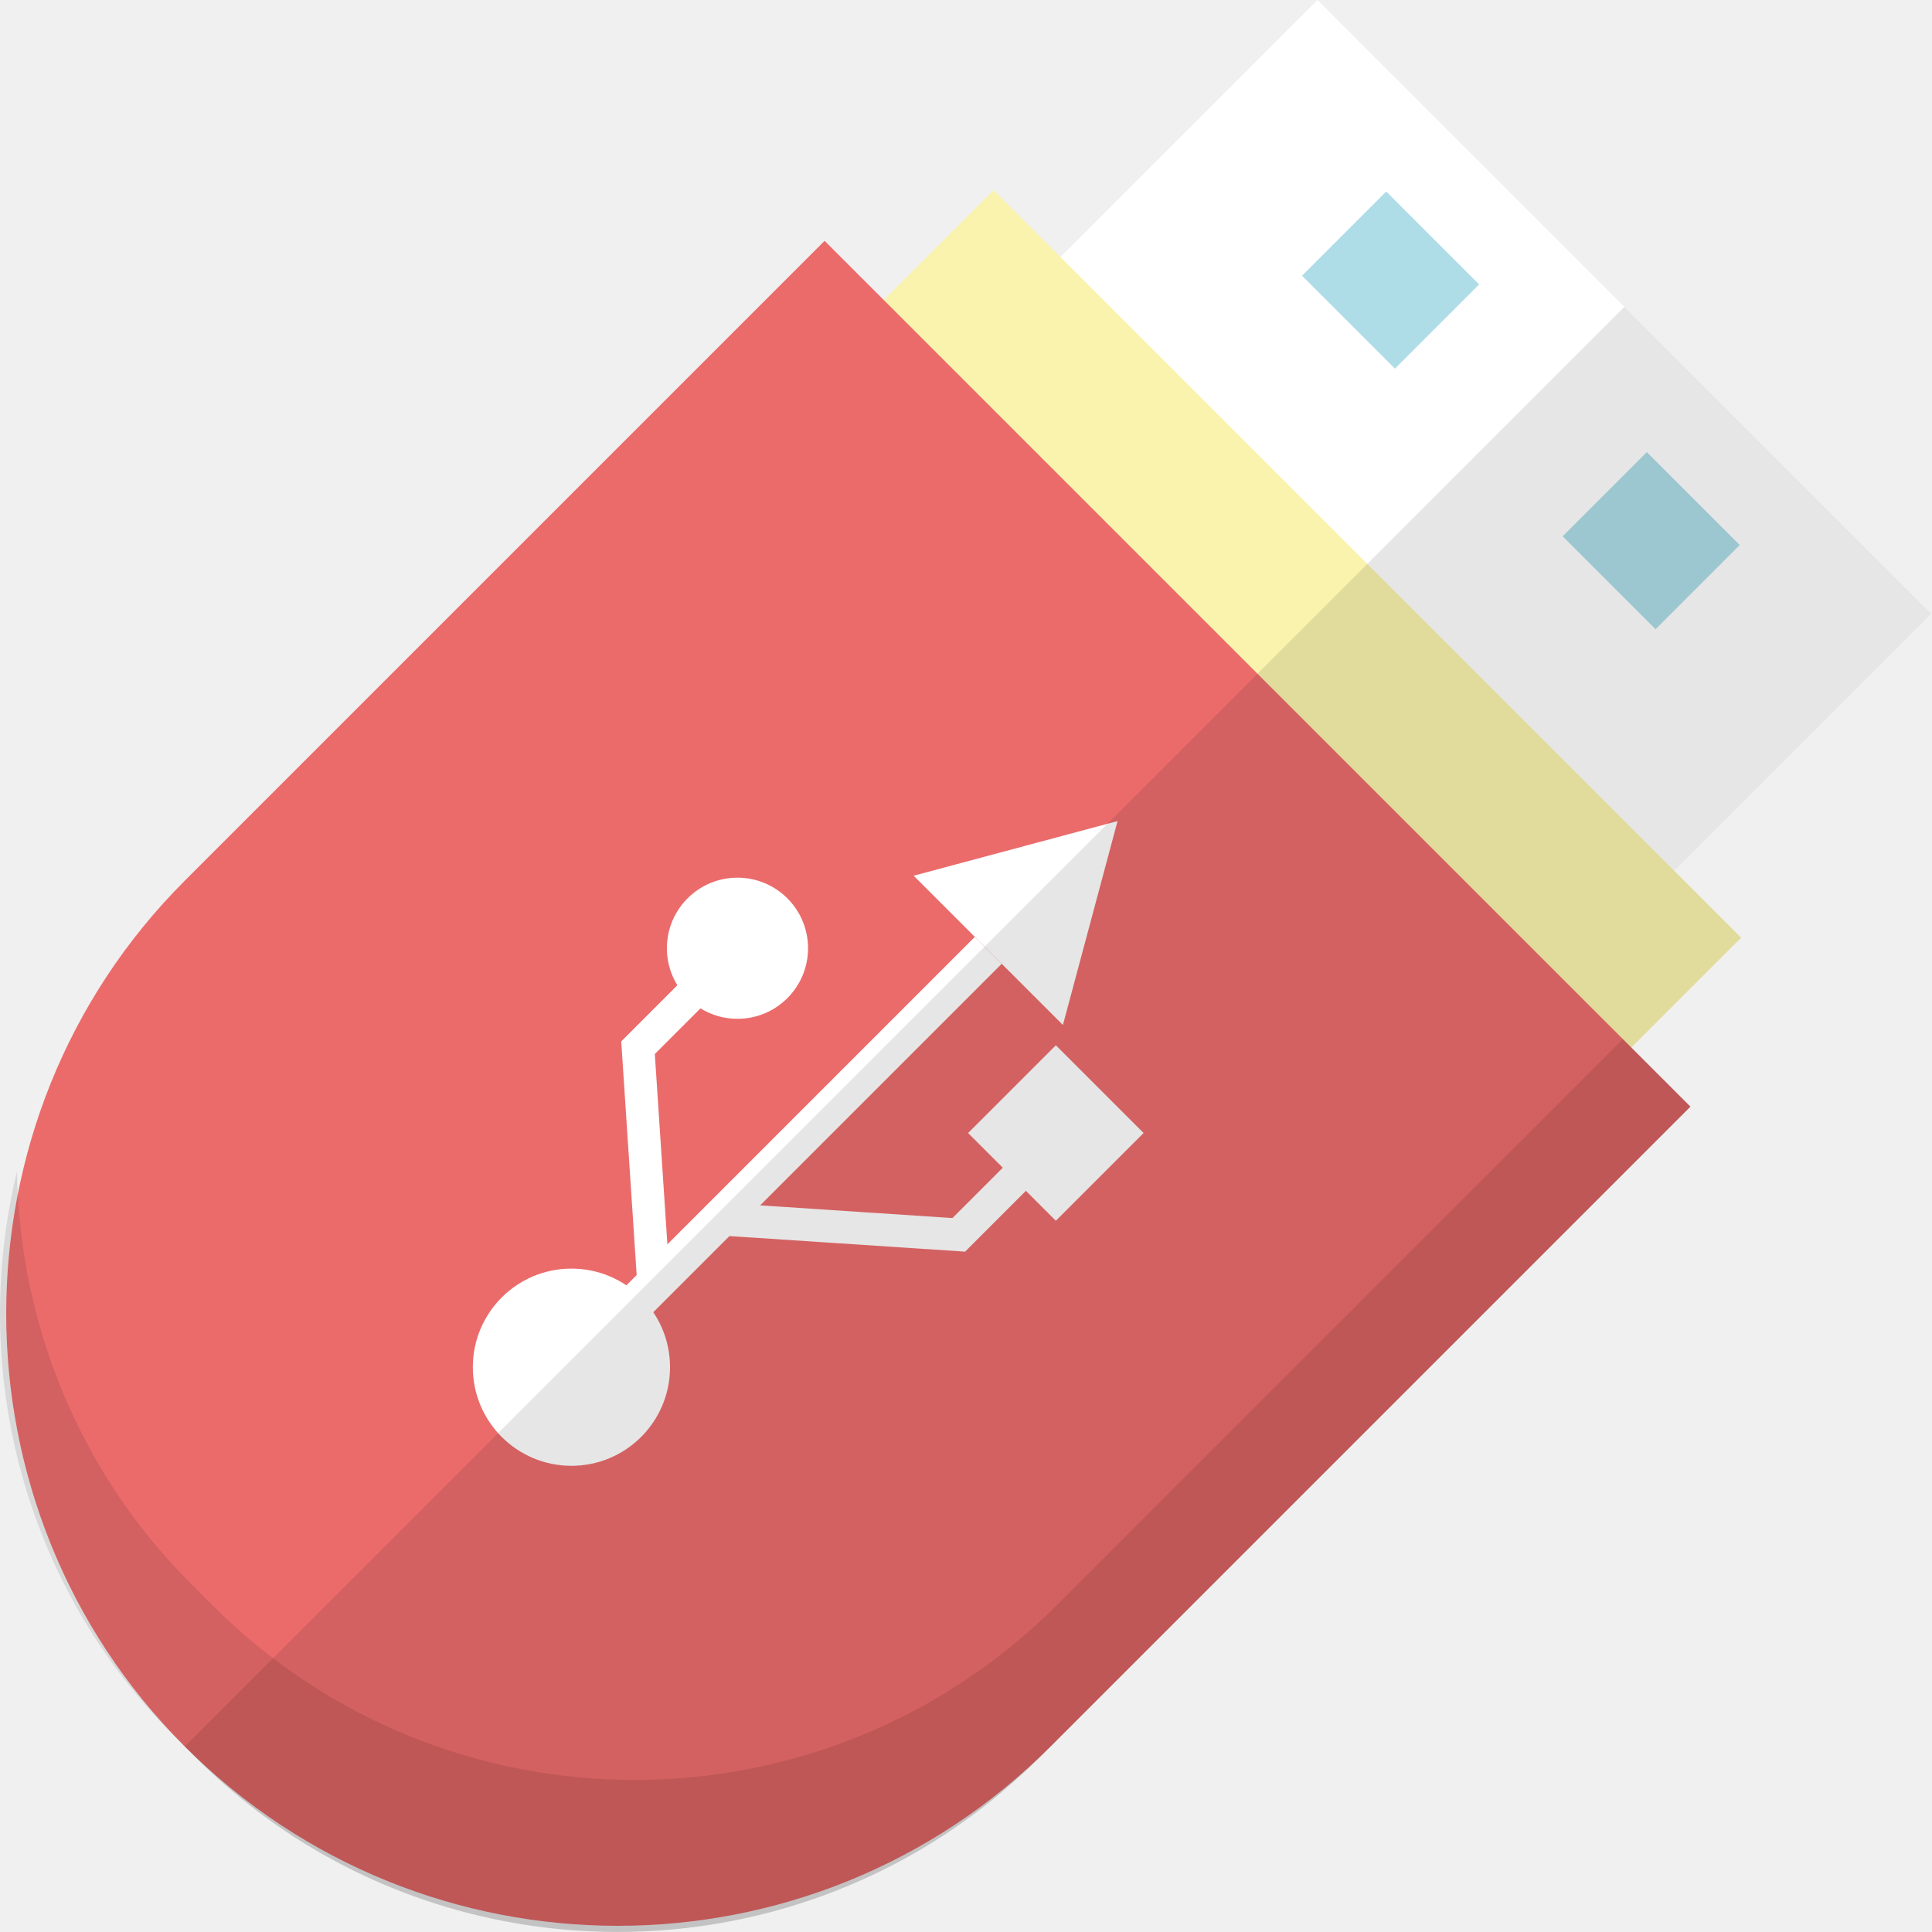
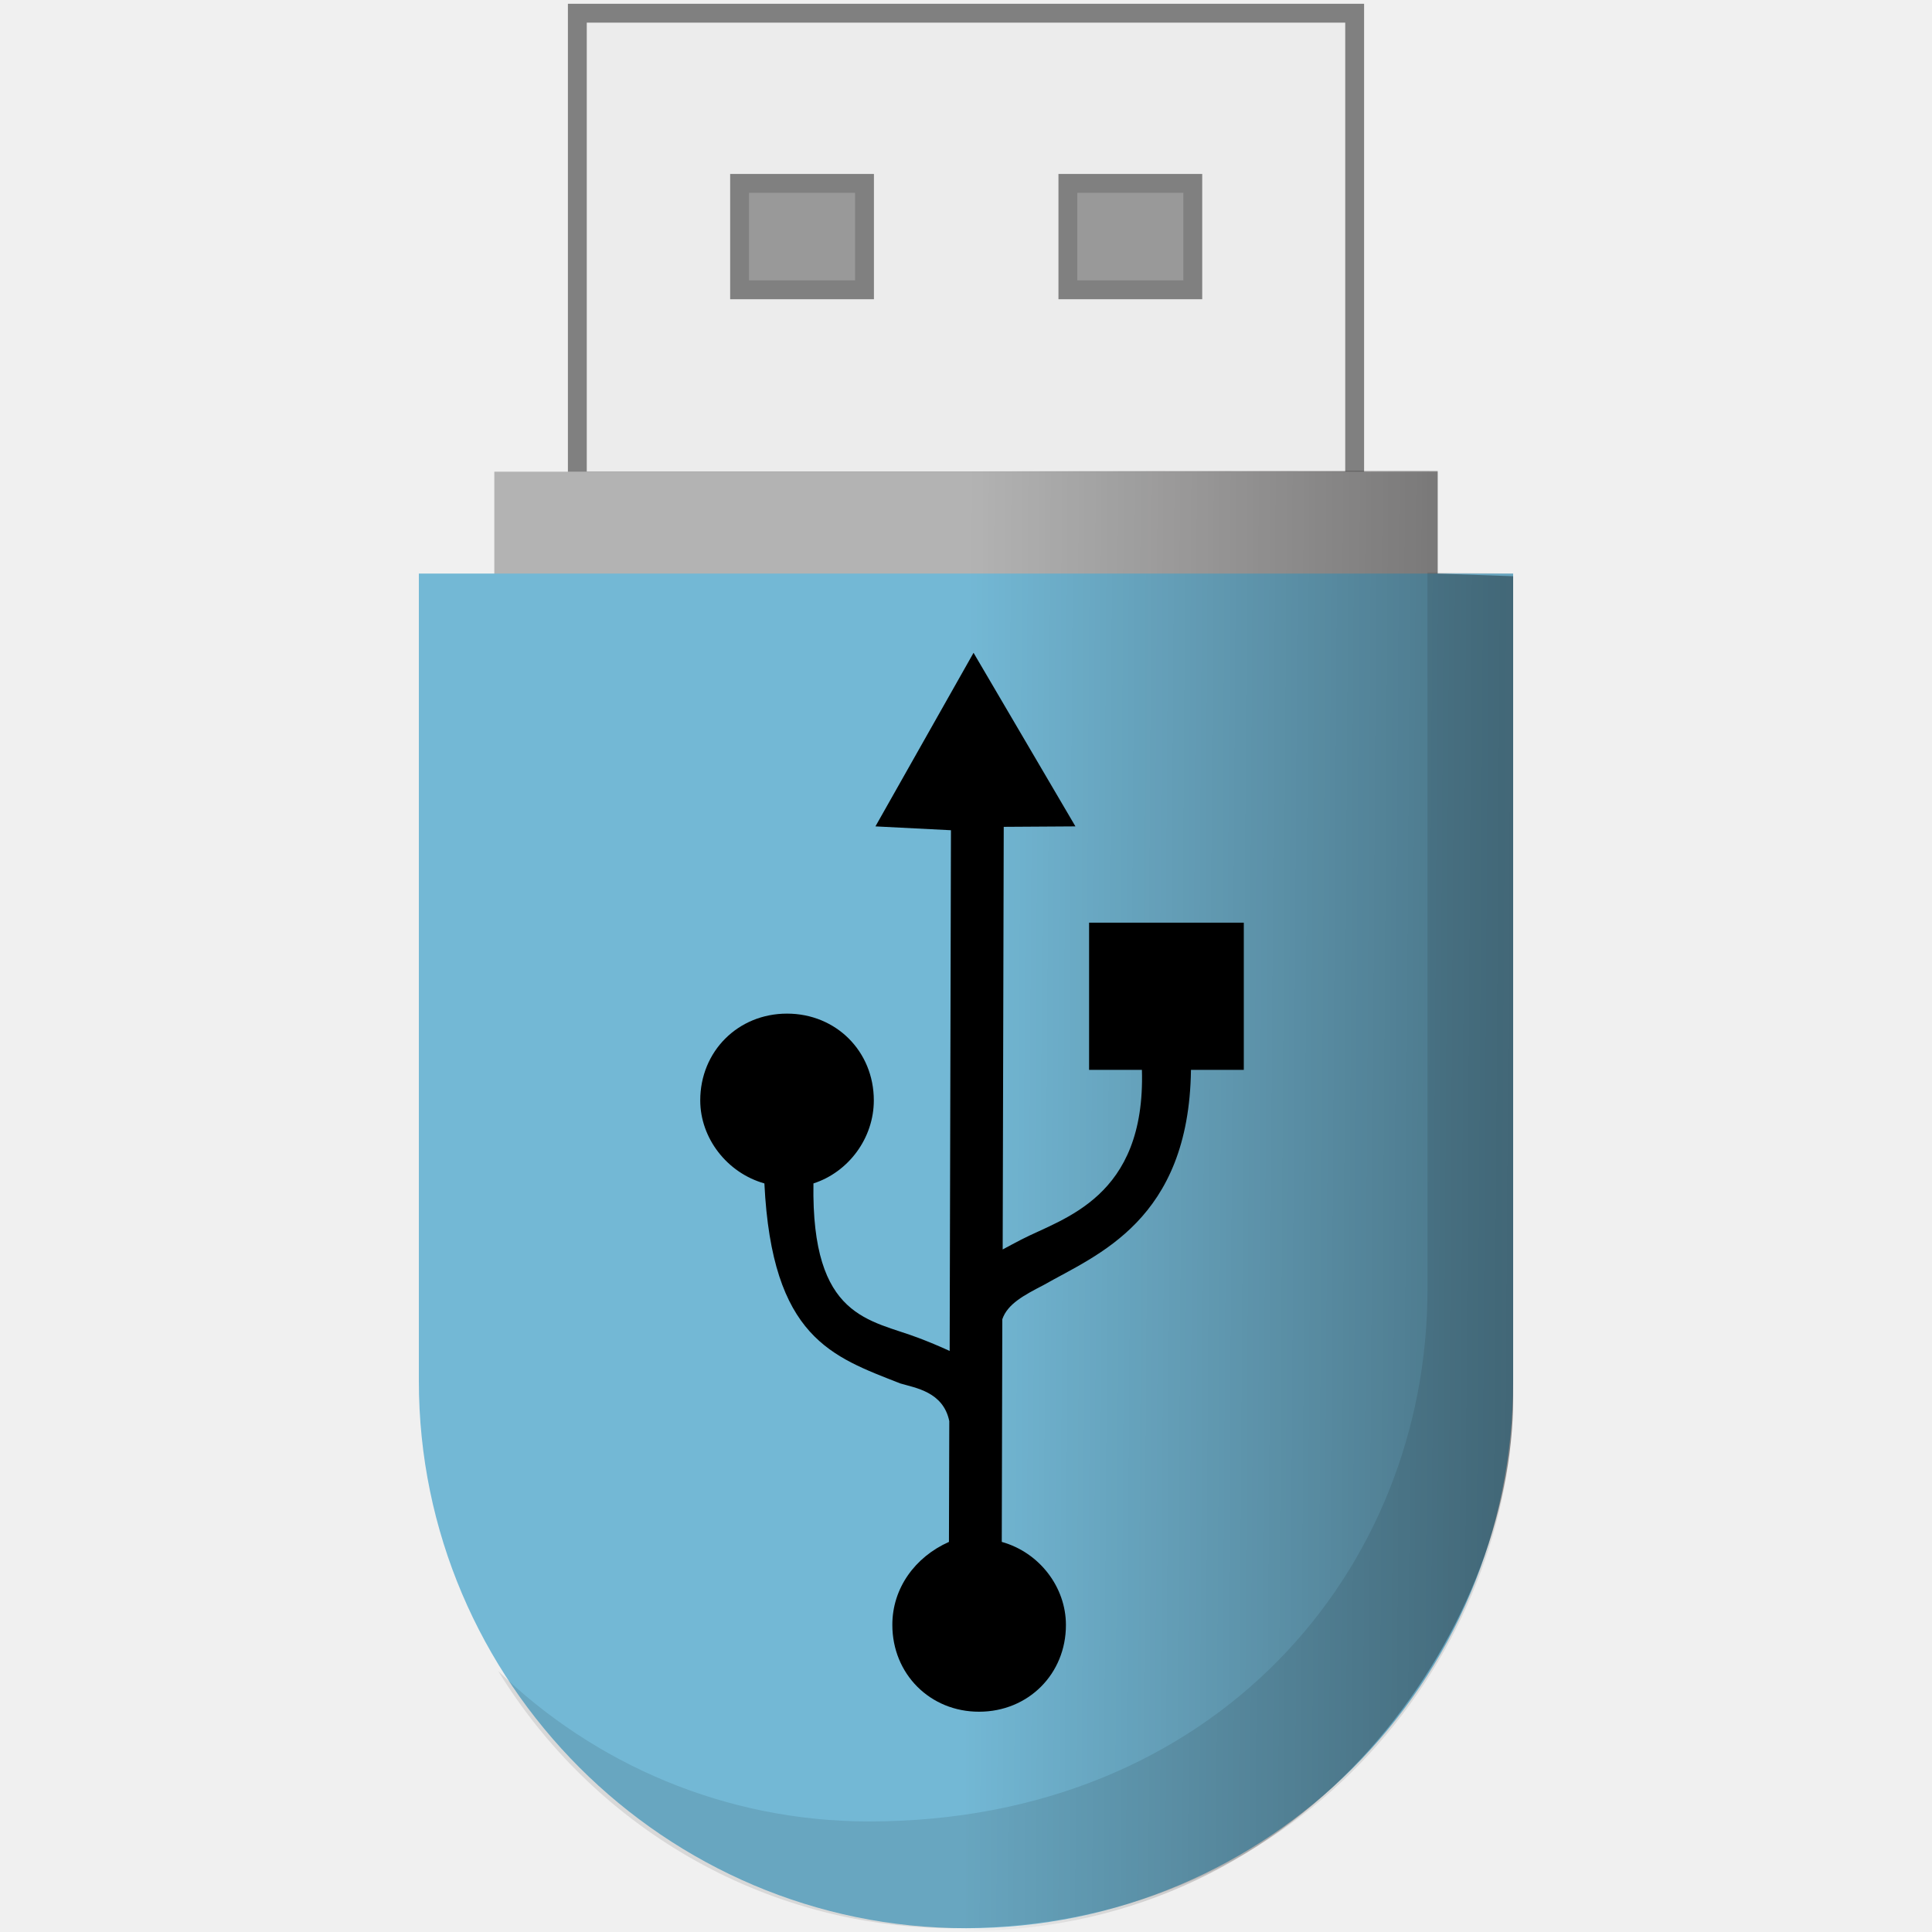
- <svg xmlns="http://www.w3.org/2000/svg" version="1.1" id="_x34_" viewBox="0 0 512 512" xml:space="preserve">
-   <g>
-     <g>
-       <rect x="267.494" y="61.466" transform="matrix(0.7071 0.7071 -0.7071 0.7071 203.459 -232.61)" style="fill:#FFFFFF;" width="230.042" height="135.651" />
-       <g>
-         <rect x="351.111" y="58.442" transform="matrix(0.7071 0.7071 -0.7071 0.7071 160.4209 -238.8464)" style="fill:#AEDDE7;" width="34.823" height="31.558" />
-         <rect x="420.174" y="127.505" transform="matrix(0.7071 0.7071 -0.7071 0.7071 229.4834 -267.4529)" style="fill:#AEDDE7;" width="34.823" height="31.558" />
-       </g>
-       <rect x="193.173" y="137.397" transform="matrix(0.7071 0.7071 -0.7071 0.7071 223.8628 -183.3509)" style="fill:#F9F3AD;" width="280.165" height="82.309" />
-       <path style="fill:#EB6B6B;" d="M48.967,462.84L48.967,462.84c-63.098-63.098-63.098-166.348,0-229.446L218.533,63.828    l229.446,229.446L278.412,462.84C215.053,526.2,112.326,526.2,48.967,462.84z" />
-       <path style="opacity:0.1;fill:#040000;" d="M447.978,293.274L275.614,465.638c-61.805,61.805-162.022,61.827-223.85,0    l-5.596-5.596C5.764,419.637-8.115,362.376,4.51,310.398c0.627,39.711,16.005,79.22,46.135,109.35l5.596,5.596    c61.827,61.827,162.045,61.805,223.85,0L430.07,275.366L447.978,293.274z" />
-       <g>
-         <g>
-           <circle style="fill:#FFFFFF;" cx="151.435" cy="362.324" r="26.13" />
-         </g>
-         <g>
-           <rect x="204.607" y="230.204" transform="matrix(0.7071 0.7071 -0.7071 0.7071 276.4423 -59.1681)" style="fill:#FFFFFF;" width="10.074" height="147.821" />
-         </g>
-         <g>
-           <polygon style="fill:#FFFFFF;" points="242.129,232.074 296.163,217.596 281.684,271.63     " />
-         </g>
-         <g>
-           <polygon style="fill:#FFFFFF;" points="168.813,339.229 164.634,275.976 192.377,248.234 198.5,254.357 173.533,279.323       177.454,338.658     " />
-         </g>
-         <g>
-           <polygon style="fill:#FFFFFF;" points="192.506,327.52 193.077,318.879 252.411,322.8 277.378,297.833 283.501,303.956       255.758,331.699     " />
-         </g>
-         <g>
-           <circle style="fill:#FFFFFF;" cx="195.438" cy="251.295" r="18.701" />
-         </g>
-         <g>
-           <rect x="263.367" y="283.822" transform="matrix(0.7071 0.7071 -0.7071 0.7071 294.2728 -109.9094)" style="fill:#FFFFFF;" width="32.885" height="32.885" />
-         </g>
-       </g>
-     </g>
-     <path style="opacity:0.1;fill:#040000;" d="M432.309,277.604l29.101-29.1l-17.721-17.721l68.118-68.118l-81.332-81.332   L48.966,462.84l2.798,2.798c51.689,51.689,130.196,60.116,190.672,25.387c0.558-0.321,1.129-0.612,1.684-0.94   c1.189-0.703,2.351-1.467,3.526-2.203c1.046-0.656,2.106-1.28,3.139-1.962c0.731-0.483,1.44-1.013,2.166-1.509   c3.625-2.482,7.189-5.09,10.643-7.907c0.547-0.446,1.073-0.932,1.615-1.387c3.566-2.989,7.052-6.125,10.405-9.478l172.364-172.364   L432.309,277.604z" />
-   </g>
+ <svg xmlns="http://www.w3.org/2000/svg" width="512" height="512" version="1.1" viewBox="0 0 512 512">
+   <defs>
+     <linearGradient id="a" x1="256" x2="408" y1="256" y2="257" gradientUnits="userSpaceOnUse">
+       <stop style="stop-color:#040000;stop-opacity:0" offset="0" />
+       <stop style="stop-color:#040000;stop-opacity:.4" offset="1" />
+     </linearGradient>
+   </defs>
+   <rect x="153" y="3.5" width="206" height="124" style="fill:#ececec;stroke-width:5;stroke:#808080" />
+   <rect x="196" y="48.6" width="33.1" height="28.2" style="fill:#999;stroke-width:5;stroke:#808080" />
+   <rect x="283" y="48.6" width="33.1" height="28.2" style="fill:#999;stroke-width:5;stroke:#808080" />
+   <rect x="131" y="125" width="250" height="45.5" fill="#b3b3b3" />
+   <path d="m256 511c-79.8 0-145-65.2-145-145v-214h290l-6.3e-4 214c6.3e-4 80.1-64.9 145-145 145z" fill="#73b8d5" />
+   <path d="m401 152v218c0 65.1-52.6 141-148 141-51.1 0-96-27.4-121-68.2 25.5 24.7 60.2 39.9 98.3 39.9 91.6 0 148-66.5 148-141l6.3e-4 -190z" style="fill-opacity:.1;fill:#040000" />
+   <path d="m381 152 6.4e-4 -27.2-125-0.098-1e-3 387c91.5 0 145-80.8 145-141v-218z" fill="url(#a)" />
+   <path d="m232 219 26-46 27 46-19 0.12-0.28 112c1.6-0.88 3.2-1.7 4.9-2.6 11-5.7 33-11 32-45h-14v-39h41v39h-14c-0.53 40-25 49-39 57-5.2 2.7-9.6 5-11 9.1l-0.14 59c10 2.8 17 12 17 22 0.028 13-10 23-23 23-13 0.029-23-10-23-23-0.021-9.7 6-18 15-22l0.091-32c-1.6-7.8-9-8.8-13-10-18-7.1-34-12-36-53-9.9-2.8-17-12-17-22 0-13 10-23 23-23s23 10 23 23c0 10-6.7 19-16 22-0.58 36 15 36 28 41 2.6 1 5.3 2.1 8.1 3.4l0.34-138z" />
</svg>
